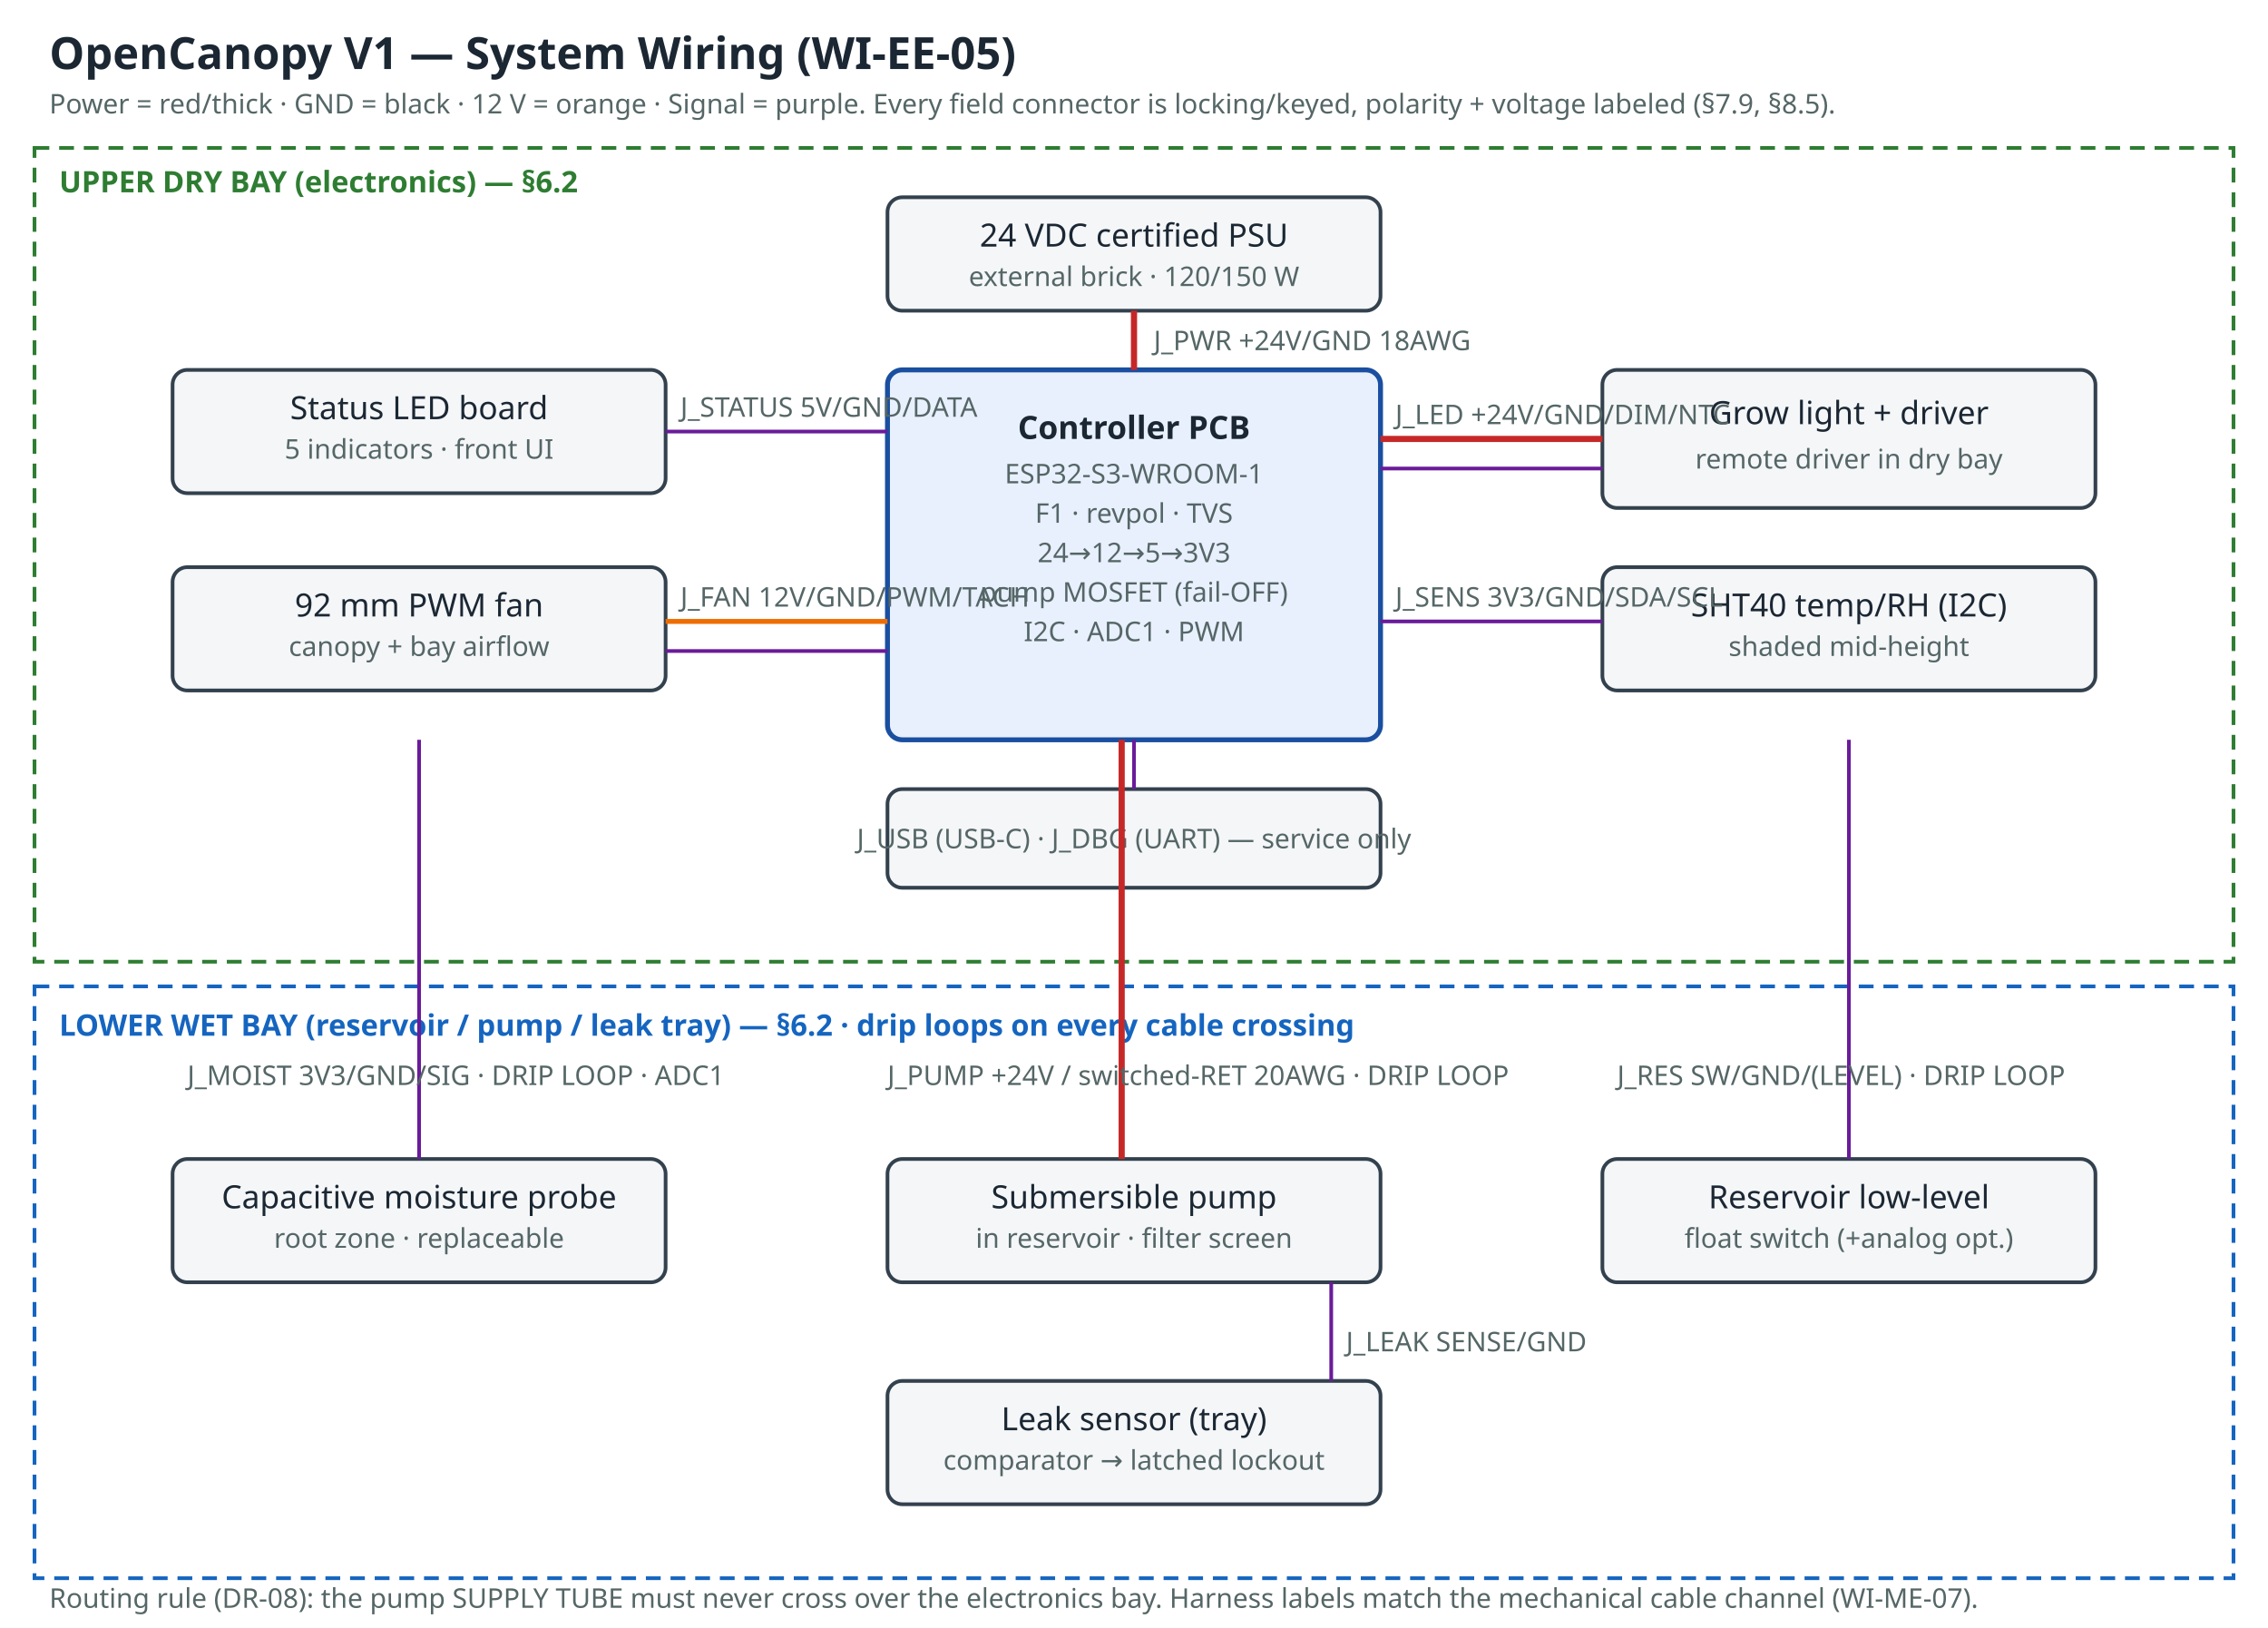
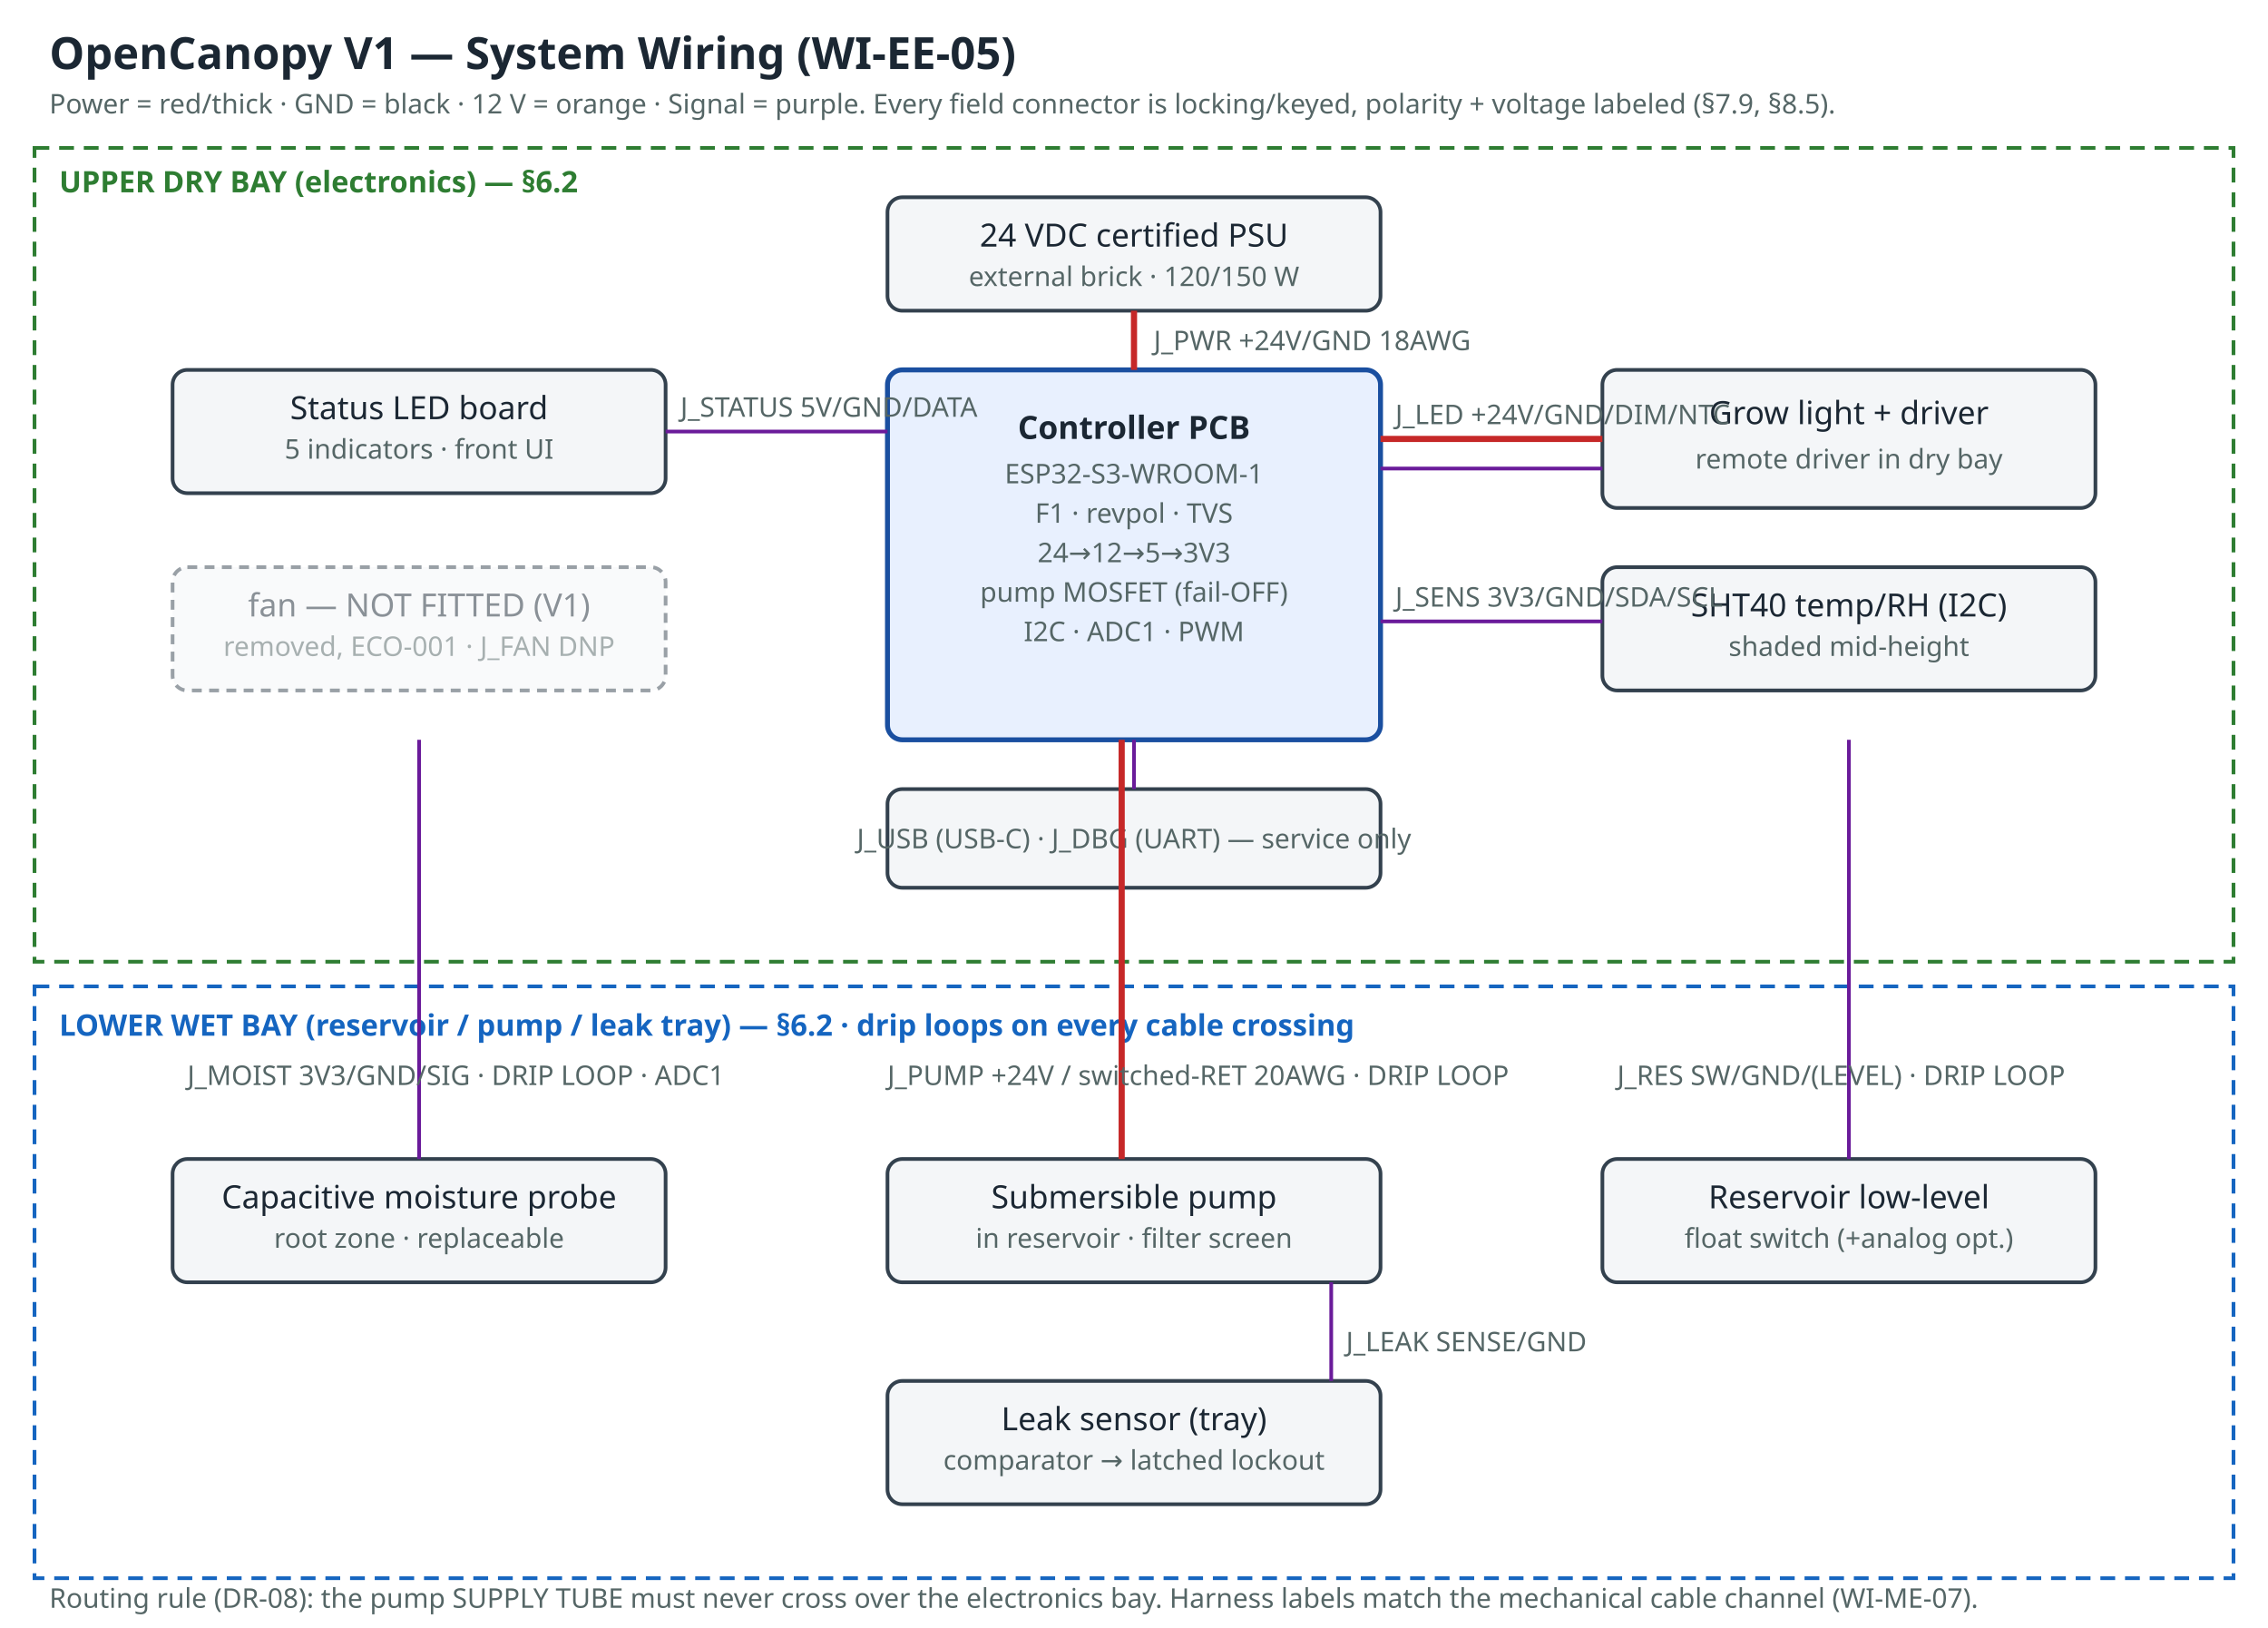
<svg xmlns="http://www.w3.org/2000/svg" width="920" height="660" viewBox="0 0 920 660" font-family="sans-serif" font-size="13">
  <style>
    .box{fill:#f4f6f8;stroke:#33414e;stroke-width:1.5;rx:6;}
    .ctrl{fill:#e8f0fe;stroke:#1a4fa0;stroke-width:2;}
    .zone{fill:none;stroke-dasharray:6 4;stroke-width:1.5;}
    .dry{stroke:#2e7d32;} .wet{stroke:#1565c0;}
    .lbl{fill:#1b2733;} .pin{fill:#566;font-size:11px;}
    .pwr{stroke:#c62828;stroke-width:2.5;} .gnd{stroke:#222;stroke-width:1.5;}
    .sig{stroke:#6a1b9a;stroke-width:1.5;} .v12{stroke:#ef6c00;stroke-width:2;}
    .title{font-size:18px;font-weight:bold;fill:#1b2733;}
    .ztext{font-size:12px;font-weight:bold;}
  </style>
  <text x="20" y="28" class="title">OpenCanopy V1 — System Wiring (WI-EE-05)</text>
  <text x="20" y="46" class="pin">Power = red/thick · GND = black · 12 V = orange · Signal = purple. Every field connector is locking/keyed, polarity + voltage labeled (§7.9, §8.5).</text>
  <rect x="14" y="60" width="892" height="330" class="zone dry" />
  <text x="24" y="78" class="ztext" fill="#2e7d32">UPPER DRY BAY (electronics) — §6.2</text>
  <rect x="14" y="400" width="892" height="240" class="zone wet" />
  <text x="24" y="420" class="ztext" fill="#1565c0">LOWER WET BAY (reservoir / pump / leak tray) — §6.2 · drip loops on every cable crossing</text>
  <rect x="360" y="150" width="200" height="150" class="box ctrl" />
  <text x="460" y="178" text-anchor="middle" class="lbl" font-weight="bold">Controller PCB</text>
  <text x="460" y="196" text-anchor="middle" class="pin">ESP32-S3-WROOM-1</text>
  <text x="460" y="212" text-anchor="middle" class="pin">F1 · revpol · TVS</text>
  <text x="460" y="228" text-anchor="middle" class="pin">24→12→5→3V3</text>
  <text x="460" y="244" text-anchor="middle" class="pin">pump MOSFET (fail-OFF)</text>
  <text x="460" y="260" text-anchor="middle" class="pin">I2C · ADC1 · PWM</text>
  <rect x="360" y="80" width="200" height="46" class="box" />
  <text x="460" y="100" text-anchor="middle" class="lbl">24 VDC certified PSU</text>
  <text x="460" y="116" text-anchor="middle" class="pin">external brick · 120/150 W</text>
  <line x1="460" y1="126" x2="460" y2="150" class="pwr" />
  <text x="468" y="142" class="pin">J_PWR +24V/GND 18AWG</text>
  <rect x="650" y="150" width="200" height="56" class="box" />
  <text x="750" y="172" text-anchor="middle" class="lbl">Grow light + driver</text>
  <text x="750" y="190" text-anchor="middle" class="pin">remote driver in dry bay</text>
  <line x1="560" y1="178" x2="650" y2="178" class="pwr" />
  <line x1="560" y1="190" x2="650" y2="190" class="sig" />
  <text x="566" y="172" class="pin">J_LED +24V/GND/DIM/NTC</text>
  <rect x="650" y="230" width="200" height="50" class="box" />
  <text x="750" y="250" text-anchor="middle" class="lbl">SHT40 temp/RH (I2C)</text>
  <text x="750" y="266" text-anchor="middle" class="pin">shaded mid-height</text>
  <line x1="560" y1="252" x2="650" y2="252" class="sig" />
  <text x="566" y="246" class="pin">J_SENS 3V3/GND/SDA/SCL</text>
  <rect x="70" y="150" width="200" height="50" class="box" />
  <text x="170" y="170" text-anchor="middle" class="lbl">Status LED board</text>
  <text x="170" y="186" text-anchor="middle" class="pin">5 indicators · front UI</text>
  <line x1="270" y1="175" x2="360" y2="175" class="sig" />
  <text x="276" y="169" class="pin">J_STATUS 5V/GND/DATA</text>
-   <rect x="70" y="230" width="200" height="50" class="box" />
-   <text x="170" y="250" text-anchor="middle" class="lbl">92 mm PWM fan</text>
-   <text x="170" y="266" text-anchor="middle" class="pin">canopy + bay airflow</text>
-   <line x1="270" y1="252" x2="360" y2="252" class="v12" />
-   <line x1="270" y1="264" x2="360" y2="264" class="sig" />
-   <text x="276" y="246" class="pin">J_FAN 12V/GND/PWM/TACH</text>
+   <rect x="70" y="230" width="200" height="50" class="box" stroke-dasharray="4 3" opacity="0.5" />
+   <text x="170" y="250" text-anchor="middle" class="lbl" opacity="0.5">fan — NOT FITTED (V1)</text>
+   <text x="170" y="266" text-anchor="middle" class="pin" opacity="0.5">removed, ECO-001 · J_FAN DNP</text>
  <rect x="360" y="320" width="200" height="40" class="box" />
  <text x="460" y="344" text-anchor="middle" class="pin">J_USB (USB-C) · J_DBG (UART) — service only</text>
  <line x1="460" y1="300" x2="460" y2="320" class="sig" />
  <rect x="360" y="470" width="200" height="50" class="box" />
  <text x="460" y="490" text-anchor="middle" class="lbl">Submersible pump</text>
  <text x="460" y="506" text-anchor="middle" class="pin">in reservoir · filter screen</text>
  <line x1="455" y1="300" x2="455" y2="470" class="pwr" />
  <text x="360" y="440" class="pin">J_PUMP +24V / switched-RET 20AWG · DRIP LOOP</text>
  <rect x="70" y="470" width="200" height="50" class="box" />
  <text x="170" y="490" text-anchor="middle" class="lbl">Capacitive moisture probe</text>
  <text x="170" y="506" text-anchor="middle" class="pin">root zone · replaceable</text>
  <line x1="170" y1="300" x2="170" y2="470" class="sig" />
  <text x="76" y="440" class="pin">J_MOIST 3V3/GND/SIG · DRIP LOOP · ADC1</text>
  <rect x="650" y="470" width="200" height="50" class="box" />
  <text x="750" y="490" text-anchor="middle" class="lbl">Reservoir low-level</text>
  <text x="750" y="506" text-anchor="middle" class="pin">float switch (+analog opt.)</text>
  <line x1="750" y1="300" x2="750" y2="470" class="sig" />
  <text x="656" y="440" class="pin">J_RES SW/GND/(LEVEL) · DRIP LOOP</text>
  <rect x="360" y="560" width="200" height="50" class="box" />
  <text x="460" y="580" text-anchor="middle" class="lbl">Leak sensor (tray)</text>
  <text x="460" y="596" text-anchor="middle" class="pin">comparator → latched lockout</text>
  <line x1="540" y1="520" x2="540" y2="560" class="sig" />
  <text x="546" y="548" class="pin">J_LEAK SENSE/GND</text>
  <text x="20" y="652" class="pin">Routing rule (DR-08): the pump SUPPLY TUBE must never cross over the electronics bay. Harness labels match the mechanical cable channel (WI-ME-07).</text>
</svg>
